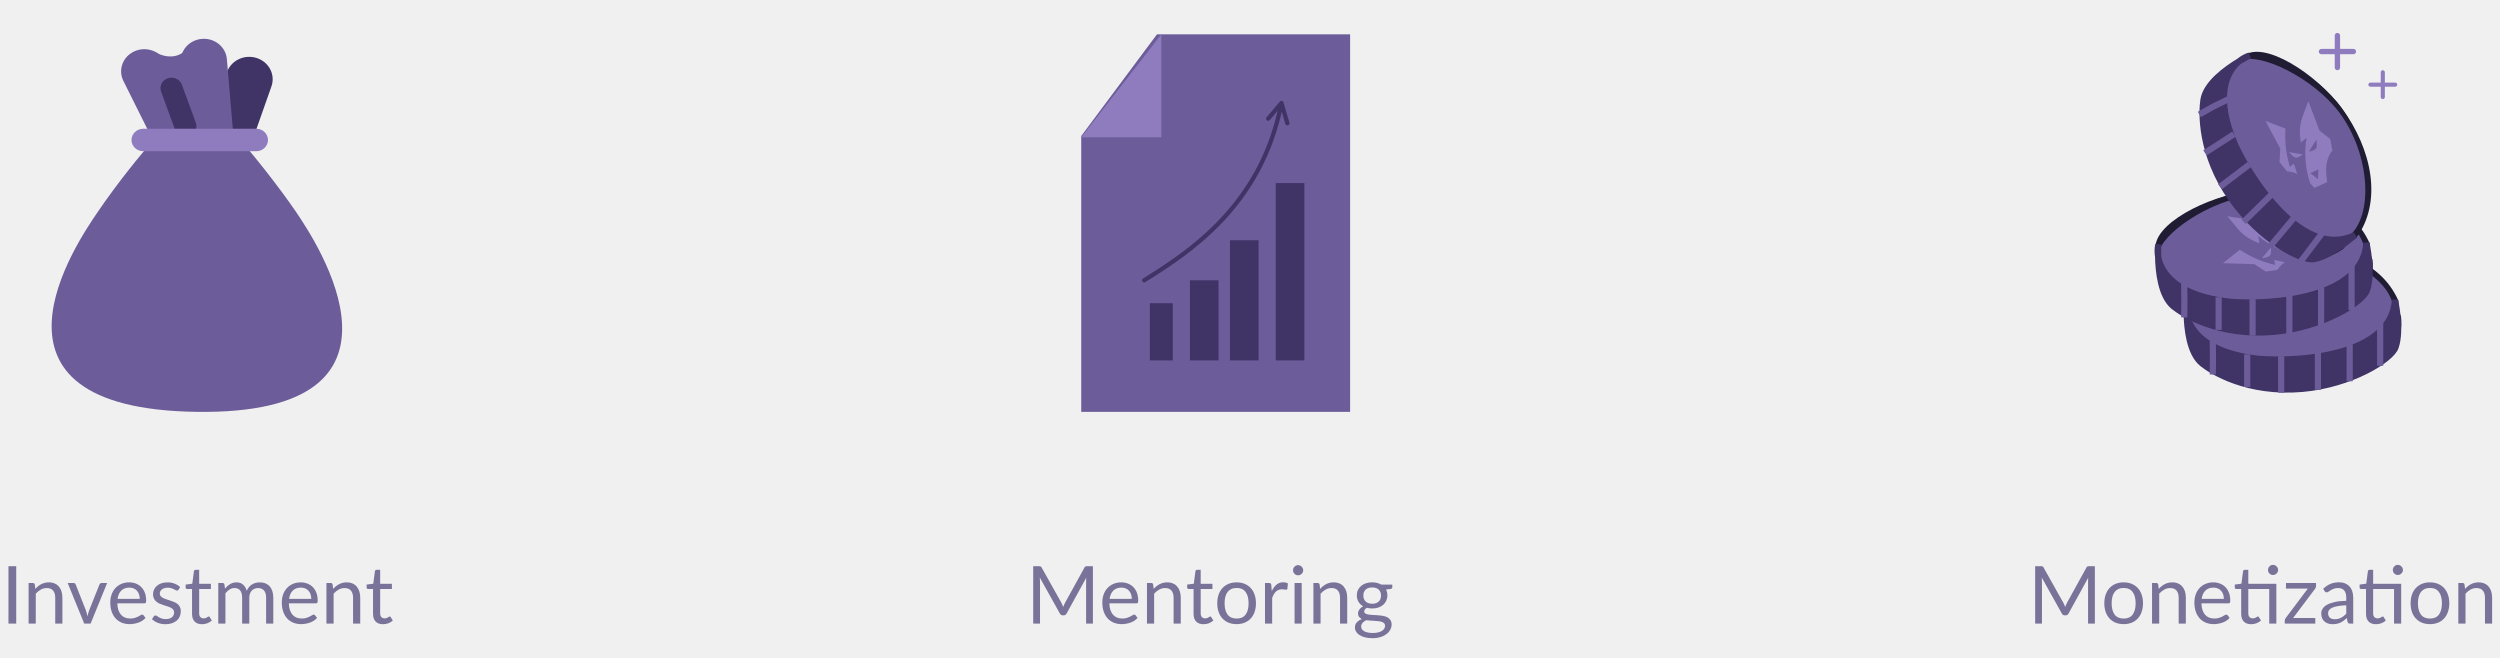
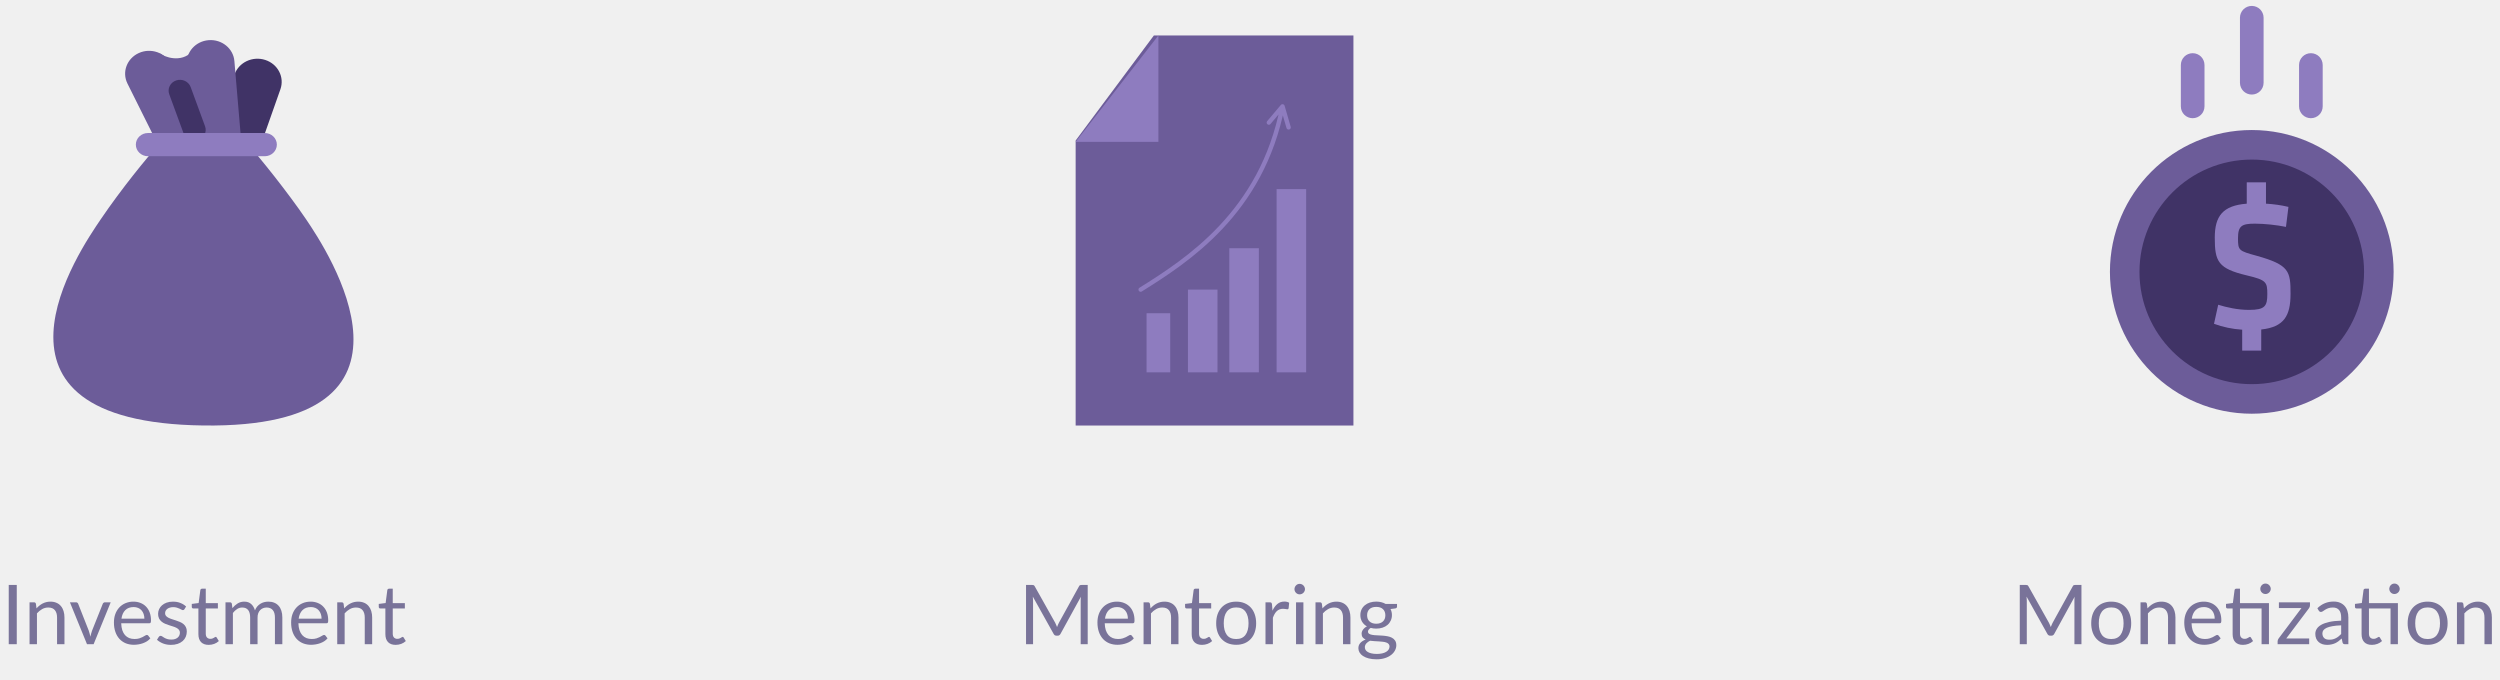
- <svg xmlns="http://www.w3.org/2000/svg" width="437" height="115" fill="none">
-   <path d="M191.041 98.969V109h-1.19v-7.371c0-.098.003-.203.007-.315l.028-.343-3.444 6.272c-.107.21-.27.315-.49.315h-.196c-.219 0-.382-.105-.49-.315l-3.514-6.3c.028.247.042.476.042.686V109h-1.19V98.969h1.001c.122 0 .215.012.28.035.066.023.129.089.189.196l3.465 6.174c.056.112.11.229.161.35.056.121.108.245.154.371.047-.126.096-.25.147-.371.052-.126.108-.245.168-.357l3.402-6.167c.056-.107.117-.173.182-.196a.942.942 0 0 1 .287-.035h1.001zm6.798 5.712c0-.289-.042-.553-.126-.791a1.668 1.668 0 0 0-.357-.623 1.507 1.507 0 0 0-.567-.406 1.885 1.885 0 0 0-.763-.147c-.597 0-1.071.175-1.421.525-.345.345-.56.826-.644 1.442h3.878zm1.008 3.325a2.42 2.42 0 0 1-.553.49 3.527 3.527 0 0 1-.693.336 4.034 4.034 0 0 1-.756.196c-.261.047-.52.07-.777.07-.49 0-.942-.082-1.358-.245a3.092 3.092 0 0 1-1.071-.728 3.418 3.418 0 0 1-.7-1.19c-.168-.471-.252-1.013-.252-1.624 0-.495.075-.957.224-1.386.154-.429.374-.8.658-1.113a2.962 2.962 0 0 1 1.043-.742 3.388 3.388 0 0 1 1.386-.273c.425 0 .817.072 1.176.217.364.14.677.345.938.616.266.266.474.597.623.994.15.392.224.84.224 1.344 0 .196-.021.327-.063.392-.042.065-.121.098-.238.098h-4.739c.014.448.075.838.182 1.169.112.331.266.609.462.833.196.219.43.385.7.497.271.107.574.161.91.161.313 0 .581-.035.805-.105a4.039 4.039 0 0 0 .994-.469.547.547 0 0 1 .287-.112c.103 0 .182.04.238.119l.35.455zm2.819-5.068c.154-.173.317-.329.49-.469a3.16 3.16 0 0 1 .546-.357 2.849 2.849 0 0 1 1.323-.315c.387 0 .728.065 1.022.196.299.126.546.308.742.546.201.233.352.516.455.847.103.331.154.698.154 1.099V109h-1.253v-4.515c0-.537-.124-.952-.371-1.246-.243-.299-.614-.448-1.113-.448-.369 0-.714.089-1.036.266a3.436 3.436 0 0 0-.882.721V109h-1.253v-7.091h.749c.177 0 .287.086.329.259l.098.77zm8.712 6.174c-.56 0-.992-.156-1.295-.469-.299-.313-.448-.763-.448-1.351v-4.34h-.854a.287.287 0 0 1-.189-.063c-.051-.047-.077-.117-.077-.21v-.497l1.162-.147.287-2.191a.295.295 0 0 1 .091-.168.28.28 0 0 1 .196-.07h.63v2.443h2.051v.903h-2.051v4.256c0 .299.072.52.217.665a.757.757 0 0 0 .56.217c.131 0 .243-.016.336-.049.098-.037.182-.077.252-.119.07-.042.128-.079.175-.112.051-.037.096-.056.133-.056.065 0 .124.04.175.119l.364.595a2.374 2.374 0 0 1-.777.476 2.686 2.686 0 0 1-.938.168zm5.788-7.315c.518 0 .985.086 1.4.259.416.173.77.418 1.064.735.294.317.518.702.672 1.155.159.448.238.95.238 1.505a4.5 4.5 0 0 1-.238 1.512 3.187 3.187 0 0 1-.672 1.148 3.003 3.003 0 0 1-1.064.735 3.703 3.703 0 0 1-1.4.252 3.78 3.78 0 0 1-1.414-.252 3.012 3.012 0 0 1-1.064-.735c-.294-.317-.52-.7-.679-1.148a4.634 4.634 0 0 1-.231-1.512c0-.555.077-1.057.231-1.505.159-.453.385-.838.679-1.155a3.012 3.012 0 0 1 1.064-.735c.42-.173.892-.259 1.414-.259zm0 6.328c.7 0 1.223-.233 1.568-.7.346-.471.518-1.127.518-1.967 0-.845-.172-1.503-.518-1.974-.345-.471-.868-.707-1.568-.707-.354 0-.665.061-.931.182a1.76 1.76 0 0 0-.658.525 2.43 2.43 0 0 0-.392.847 4.596 4.596 0 0 0-.126 1.127c0 .84.173 1.496.518 1.967.35.467.88.7 1.589.7zm6.138-4.795c.224-.485.499-.863.826-1.134.326-.275.725-.413 1.197-.413.149 0 .291.016.427.049.14.033.263.084.371.154l-.091.931c-.028.117-.098.175-.21.175-.066 0-.161-.014-.287-.042a1.98 1.98 0 0 0-.427-.042 1.74 1.74 0 0 0-.602.098 1.404 1.404 0 0 0-.469.294 2.068 2.068 0 0 0-.371.476 4.03 4.03 0 0 0-.294.644V109h-1.253v-7.091h.714c.135 0 .228.026.28.077.051.051.086.14.105.266l.084 1.078zm5.232-1.421V109h-1.246v-7.091h1.246zm.266-2.226a.776.776 0 0 1-.077.343.934.934 0 0 1-.196.28.885.885 0 0 1-.287.189.842.842 0 0 1-.343.07.849.849 0 0 1-.616-.259 1.03 1.03 0 0 1-.189-.28.862.862 0 0 1 0-.686.888.888 0 0 1 .189-.287.88.88 0 0 1 .273-.196.854.854 0 0 1 .343-.07c.122 0 .236.023.343.07a.824.824 0 0 1 .287.196c.084.08.15.175.196.287a.776.776 0 0 1 .077.343zm2.958 3.255c.154-.173.317-.329.49-.469.172-.14.354-.259.546-.357a2.849 2.849 0 0 1 1.323-.315c.387 0 .728.065 1.022.196.298.126.546.308.742.546.2.233.352.516.455.847.102.331.154.698.154 1.099V109h-1.253v-4.515c0-.537-.124-.952-.371-1.246-.243-.299-.614-.448-1.113-.448-.369 0-.714.089-1.036.266a3.403 3.403 0 0 0-.882.721V109h-1.253v-7.091h.749c.177 0 .287.086.329.259l.098.77zm9.101 2.597c.252 0 .474-.035.665-.105.192-.07.353-.168.483-.294.131-.126.229-.275.294-.448.066-.177.098-.371.098-.581 0-.434-.133-.779-.399-1.036-.261-.257-.641-.385-1.141-.385-.504 0-.889.128-1.155.385-.261.257-.392.602-.392 1.036 0 .21.033.404.098.581.07.173.171.322.301.448.131.126.292.224.483.294.192.07.413.105.665.105zm2.247 3.85a.598.598 0 0 0-.147-.42.985.985 0 0 0-.399-.252 2.334 2.334 0 0 0-.574-.126 9.948 9.948 0 0 0-.7-.063l-.742-.042a8.642 8.642 0 0 1-.728-.07 1.96 1.96 0 0 0-.644.462.935.935 0 0 0-.126 1.085c.084.14.21.259.378.357.168.103.378.182.63.238.257.061.558.091.903.091.336 0 .637-.03.903-.091s.49-.147.672-.259a1.26 1.26 0 0 0 .427-.399.932.932 0 0 0 .147-.511zm1.267-7.196v.462c0 .154-.098.252-.294.294l-.805.105c.159.308.238.649.238 1.022a2.165 2.165 0 0 1-.749 1.666 2.422 2.422 0 0 1-.84.462 3.395 3.395 0 0 1-1.064.161c-.331 0-.644-.04-.938-.119a1.243 1.243 0 0 0-.343.301.515.515 0 0 0-.119.315c0 .168.068.296.203.385.14.084.322.145.546.182.224.037.479.061.763.07.29.009.584.026.882.049.304.019.598.054.882.105.29.051.546.135.77.252.224.117.404.278.539.483.14.205.21.471.21.798 0 .303-.077.597-.231.882a2.296 2.296 0 0 1-.651.756 3.258 3.258 0 0 1-1.05.532c-.41.135-.875.203-1.393.203s-.97-.051-1.358-.154a3.194 3.194 0 0 1-.966-.413 1.832 1.832 0 0 1-.581-.602 1.422 1.422 0 0 1-.189-.707c0-.35.11-.646.329-.889.22-.243.521-.436.903-.581a1.336 1.336 0 0 1-.504-.371c-.121-.159-.182-.371-.182-.637 0-.103.019-.208.056-.315a1.33 1.33 0 0 1 .168-.329 1.835 1.835 0 0 1 .679-.574 2.189 2.189 0 0 1-.819-.777 2.163 2.163 0 0 1-.294-1.134c0-.345.066-.658.196-.938a2.08 2.08 0 0 1 .56-.721 2.51 2.51 0 0 1 .847-.462 3.517 3.517 0 0 1 1.085-.161c.308 0 .595.035.861.105.266.065.509.163.728.294h1.925z" fill="#797399" />
+ <svg xmlns="http://www.w3.org/2000/svg" width="423" height="115" fill="none">
+   <path d="M184.041 98.969V109h-1.19v-7.371c0-.098.003-.203.007-.315l.028-.343-3.444 6.272c-.107.21-.27.315-.49.315h-.196c-.219 0-.382-.105-.49-.315l-3.514-6.3c.028.247.042.476.042.686V109h-1.19V98.969h1.001c.122 0 .215.012.28.035.066.023.129.089.189.196l3.465 6.174c.056.112.11.229.161.35.056.121.108.245.154.371.047-.126.096-.25.147-.371.052-.126.108-.245.168-.357l3.402-6.167c.056-.107.117-.173.182-.196a.942.942 0 0 1 .287-.035h1.001zm6.798 5.712c0-.289-.042-.553-.126-.791a1.668 1.668 0 0 0-.357-.623 1.507 1.507 0 0 0-.567-.406 1.885 1.885 0 0 0-.763-.147c-.597 0-1.071.175-1.421.525-.345.345-.56.826-.644 1.442h3.878zm1.008 3.325a2.42 2.42 0 0 1-.553.49 3.527 3.527 0 0 1-.693.336 4.034 4.034 0 0 1-.756.196c-.261.047-.52.07-.777.07-.49 0-.942-.082-1.358-.245a3.092 3.092 0 0 1-1.071-.728 3.418 3.418 0 0 1-.7-1.19c-.168-.471-.252-1.013-.252-1.624 0-.495.075-.957.224-1.386.154-.429.374-.8.658-1.113a2.962 2.962 0 0 1 1.043-.742 3.388 3.388 0 0 1 1.386-.273c.425 0 .817.072 1.176.217.364.14.677.345.938.616.266.266.474.597.623.994.15.392.224.84.224 1.344 0 .196-.021.327-.063.392-.042.065-.121.098-.238.098h-4.739c.014.448.075.838.182 1.169.112.331.266.609.462.833.196.219.43.385.7.497.271.107.574.161.91.161.313 0 .581-.035.805-.105a4.039 4.039 0 0 0 .994-.469.547.547 0 0 1 .287-.112c.103 0 .182.04.238.119l.35.455zm2.819-5.068c.154-.173.317-.329.49-.469a3.16 3.16 0 0 1 .546-.357 2.849 2.849 0 0 1 1.323-.315c.387 0 .728.065 1.022.196.299.126.546.308.742.546.201.233.352.516.455.847.103.331.154.698.154 1.099V109h-1.253v-4.515c0-.537-.124-.952-.371-1.246-.243-.299-.614-.448-1.113-.448-.369 0-.714.089-1.036.266a3.436 3.436 0 0 0-.882.721V109h-1.253v-7.091h.749c.177 0 .287.086.329.259l.098.77zm8.712 6.174c-.56 0-.992-.156-1.295-.469-.299-.313-.448-.763-.448-1.351v-4.34h-.854a.287.287 0 0 1-.189-.063c-.051-.047-.077-.117-.077-.21v-.497l1.162-.147.287-2.191a.295.295 0 0 1 .091-.168.28.28 0 0 1 .196-.07h.63v2.443h2.051v.903h-2.051v4.256c0 .299.072.52.217.665a.757.757 0 0 0 .56.217c.131 0 .243-.016.336-.049.098-.037.182-.077.252-.119.07-.042.128-.079.175-.112.051-.037.096-.056.133-.056.065 0 .124.04.175.119l.364.595a2.374 2.374 0 0 1-.777.476 2.686 2.686 0 0 1-.938.168zm5.788-7.315c.518 0 .985.086 1.4.259.416.173.77.418 1.064.735.294.317.518.702.672 1.155.159.448.238.95.238 1.505a4.5 4.5 0 0 1-.238 1.512 3.187 3.187 0 0 1-.672 1.148 3.003 3.003 0 0 1-1.064.735 3.703 3.703 0 0 1-1.4.252 3.78 3.78 0 0 1-1.414-.252 3.012 3.012 0 0 1-1.064-.735c-.294-.317-.52-.7-.679-1.148a4.634 4.634 0 0 1-.231-1.512c0-.555.077-1.057.231-1.505.159-.453.385-.838.679-1.155a3.012 3.012 0 0 1 1.064-.735c.42-.173.892-.259 1.414-.259zm0 6.328c.7 0 1.223-.233 1.568-.7.346-.471.518-1.127.518-1.967 0-.845-.172-1.503-.518-1.974-.345-.471-.868-.707-1.568-.707-.354 0-.665.061-.931.182a1.76 1.76 0 0 0-.658.525 2.43 2.43 0 0 0-.392.847 4.596 4.596 0 0 0-.126 1.127c0 .84.173 1.496.518 1.967.35.467.88.7 1.589.7zm6.138-4.795c.224-.485.499-.863.826-1.134.326-.275.725-.413 1.197-.413.149 0 .291.016.427.049.14.033.263.084.371.154l-.091.931c-.028.117-.098.175-.21.175-.066 0-.161-.014-.287-.042a1.98 1.98 0 0 0-.427-.042 1.74 1.74 0 0 0-.602.098 1.404 1.404 0 0 0-.469.294 2.068 2.068 0 0 0-.371.476 4.03 4.03 0 0 0-.294.644V109h-1.253v-7.091h.714c.135 0 .228.026.28.077.051.051.086.14.105.266l.084 1.078zm5.232-1.421V109h-1.246v-7.091h1.246zm.266-2.226a.776.776 0 0 1-.077.343.934.934 0 0 1-.196.28.885.885 0 0 1-.287.189.842.842 0 0 1-.343.07.849.849 0 0 1-.616-.259 1.03 1.03 0 0 1-.189-.28.862.862 0 0 1 0-.686.888.888 0 0 1 .189-.287.88.88 0 0 1 .273-.196.854.854 0 0 1 .343-.07c.122 0 .236.023.343.07a.824.824 0 0 1 .287.196c.084.08.15.175.196.287a.776.776 0 0 1 .077.343zm2.958 3.255c.154-.173.317-.329.49-.469.172-.14.354-.259.546-.357a2.849 2.849 0 0 1 1.323-.315c.387 0 .728.065 1.022.196.298.126.546.308.742.546.2.233.352.516.455.847.102.331.154.698.154 1.099V109h-1.253v-4.515c0-.537-.124-.952-.371-1.246-.243-.299-.614-.448-1.113-.448-.369 0-.714.089-1.036.266a3.403 3.403 0 0 0-.882.721V109h-1.253v-7.091h.749c.177 0 .287.086.329.259l.098.77zm9.101 2.597c.252 0 .474-.035.665-.105.192-.07.353-.168.483-.294.131-.126.229-.275.294-.448.066-.177.098-.371.098-.581 0-.434-.133-.779-.399-1.036-.261-.257-.641-.385-1.141-.385-.504 0-.889.128-1.155.385-.261.257-.392.602-.392 1.036 0 .21.033.404.098.581.07.173.171.322.301.448.131.126.292.224.483.294.192.07.413.105.665.105zm2.247 3.85a.598.598 0 0 0-.147-.42.985.985 0 0 0-.399-.252 2.334 2.334 0 0 0-.574-.126 9.948 9.948 0 0 0-.7-.063l-.742-.042a8.642 8.642 0 0 1-.728-.07 1.96 1.96 0 0 0-.644.462.935.935 0 0 0-.126 1.085c.084.14.21.259.378.357.168.103.378.182.63.238.257.061.558.091.903.091.336 0 .637-.03.903-.091s.49-.147.672-.259a1.26 1.26 0 0 0 .427-.399.932.932 0 0 0 .147-.511zm1.267-7.196v.462c0 .154-.098.252-.294.294l-.805.105c.159.308.238.649.238 1.022a2.165 2.165 0 0 1-.749 1.666 2.422 2.422 0 0 1-.84.462 3.395 3.395 0 0 1-1.064.161c-.331 0-.644-.04-.938-.119a1.243 1.243 0 0 0-.343.301.515.515 0 0 0-.119.315c0 .168.068.296.203.385.14.084.322.145.546.182.224.037.479.061.763.07.29.009.584.026.882.049.304.019.598.054.882.105.29.051.546.135.77.252.224.117.404.278.539.483.14.205.21.471.21.798 0 .303-.077.597-.231.882a2.296 2.296 0 0 1-.651.756 3.258 3.258 0 0 1-1.05.532c-.41.135-.875.203-1.393.203s-.97-.051-1.358-.154a3.194 3.194 0 0 1-.966-.413 1.832 1.832 0 0 1-.581-.602 1.422 1.422 0 0 1-.189-.707c0-.35.11-.646.329-.889.22-.243.521-.436.903-.581a1.336 1.336 0 0 1-.504-.371c-.121-.159-.182-.371-.182-.637 0-.103.019-.208.056-.315a1.33 1.33 0 0 1 .168-.329 1.835 1.835 0 0 1 .679-.574 2.189 2.189 0 0 1-.819-.777 2.163 2.163 0 0 1-.294-1.134c0-.345.066-.658.196-.938a2.08 2.08 0 0 1 .56-.721 2.51 2.51 0 0 1 .847-.462 3.517 3.517 0 0 1 1.085-.161c.308 0 .595.035.861.105.266.065.509.163.728.294h1.925z" fill="#797399" />
  <g clip-path="url(#clip0)">
-     <path d="M189 23.776L202.236 6H236v67h-47V23.776z" fill="#6C5C99" />
-     <path d="M201.412 62.588v-9.176h3.176v9.176h-3.176z" fill="#403366" stroke="#403366" stroke-width=".824" />
-     <path d="M224 18l-2.311 2.739L224 18z" fill="#403366" />
-     <path d="M200 49c7.796-4.882 20.5-13 24-31m0 0l1.03 3.552M224 18l-2.311 2.739" stroke="#403366" stroke-width=".742" stroke-linecap="round" />
-     <path d="M208.412 62.588V49.412h4.176v13.176h-4.176zm7 0V42.412h4.176v20.176h-4.176zm8 0V32.412h4.176v30.176h-4.176z" fill="#403366" stroke="#403366" stroke-width=".824" />
-     <path d="M203 24h-14l14-18v18z" fill="#8E7CBF" />
+     <path d="M182 23.776L195.236 6H229v67h-47V23.776z" fill="#6C5C99" />
+     <path d="M194.412 62.588v-9.176h3.176v9.176h-3.176z" fill="#8E7CBF" stroke="#8E7CBF" stroke-width=".824" />
+     <path d="M217 18l-2.311 2.739L217 18z" fill="#8E7CBF" />
+     <path d="M193 49c7.796-4.882 20.5-13 24-31m0 0l1.03 3.552M217 18l-2.311 2.739" stroke="#8E7CBF" stroke-width=".742" stroke-linecap="round" />
+     <path d="M201.412 62.588V49.412h4.176v13.176h-4.176zm7 0V42.412h4.176v20.176h-4.176zm8 0V32.412h4.176v30.176h-4.176z" fill="#8E7CBF" stroke="#8E7CBF" stroke-width=".824" />
+     <path d="M196 24h-14l14-18v18z" fill="#8E7CBF" />
  </g>
-   <path d="M366.182 98.969V109h-1.19v-7.371c0-.098.002-.203.007-.315l.028-.343-3.444 6.272c-.107.21-.271.315-.49.315h-.196c-.219 0-.383-.105-.49-.315l-3.514-6.3c.028.247.042.476.042.686V109h-1.19V98.969h1.001a.88.88 0 0 1 .28.035c.065.023.128.089.189.196l3.465 6.174c.056.112.11.229.161.35.056.121.107.245.154.371.047-.126.096-.25.147-.371a3.46 3.46 0 0 1 .168-.357l3.402-6.167c.056-.107.117-.173.182-.196a.942.942 0 0 1 .287-.035h1.001zm5.041 2.828c.518 0 .985.086 1.4.259.415.173.77.418 1.064.735.294.317.518.702.672 1.155.159.448.238.95.238 1.505a4.5 4.5 0 0 1-.238 1.512 3.187 3.187 0 0 1-.672 1.148 3.012 3.012 0 0 1-1.064.735 3.703 3.703 0 0 1-1.4.252c-.523 0-.994-.084-1.414-.252a3.012 3.012 0 0 1-1.064-.735c-.294-.317-.52-.7-.679-1.148a4.634 4.634 0 0 1-.231-1.512c0-.555.077-1.057.231-1.505.159-.453.385-.838.679-1.155a3.012 3.012 0 0 1 1.064-.735 3.68 3.68 0 0 1 1.414-.259zm0 6.328c.7 0 1.223-.233 1.568-.7.345-.471.518-1.127.518-1.967 0-.845-.173-1.503-.518-1.974-.345-.471-.868-.707-1.568-.707-.355 0-.665.061-.931.182a1.752 1.752 0 0 0-.658.525 2.413 2.413 0 0 0-.392.847 4.596 4.596 0 0 0-.126 1.127c0 .84.173 1.496.518 1.967.35.467.88.7 1.589.7zm6.13-5.187c.154-.173.318-.329.49-.469a3.16 3.16 0 0 1 .546-.357 2.854 2.854 0 0 1 1.323-.315c.388 0 .728.065 1.022.196.299.126.546.308.742.546.201.233.353.516.455.847.103.331.154.698.154 1.099V109h-1.253v-4.515c0-.537-.123-.952-.371-1.246-.242-.299-.613-.448-1.113-.448a2.12 2.12 0 0 0-1.036.266 3.436 3.436 0 0 0-.882.721V109h-1.253v-7.091h.749c.178 0 .287.086.329.259l.098.77zm11.377 1.743c0-.289-.042-.553-.126-.791a1.668 1.668 0 0 0-.357-.623 1.507 1.507 0 0 0-.567-.406 1.885 1.885 0 0 0-.763-.147c-.597 0-1.071.175-1.421.525-.345.345-.56.826-.644 1.442h3.878zm1.008 3.325a2.42 2.42 0 0 1-.553.49 3.582 3.582 0 0 1-.693.336 4.075 4.075 0 0 1-.756.196c-.261.047-.52.07-.777.07-.49 0-.943-.082-1.358-.245a3.074 3.074 0 0 1-1.071-.728 3.403 3.403 0 0 1-.7-1.19c-.168-.471-.252-1.013-.252-1.624 0-.495.075-.957.224-1.386.154-.429.373-.8.658-1.113a2.953 2.953 0 0 1 1.043-.742 3.388 3.388 0 0 1 1.386-.273c.425 0 .817.072 1.176.217.364.14.677.345.938.616.266.266.474.597.623.994.149.392.224.84.224 1.344 0 .196-.021.327-.063.392-.042.065-.121.098-.238.098h-4.739c.014.448.075.838.182 1.169.112.331.266.609.462.833.196.219.429.385.7.497.271.107.574.161.91.161.313 0 .581-.035.805-.105a4.039 4.039 0 0 0 .994-.469.547.547 0 0 1 .287-.112c.103 0 .182.04.238.119l.35.455zm8.168.994h-1.246v-6.048h-3.654v4.256c0 .299.072.52.217.665a.757.757 0 0 0 .56.217c.131 0 .243-.016.336-.049.098-.037.182-.077.252-.119.07-.042.128-.079.175-.112.051-.037.096-.056.133-.056.065 0 .124.04.175.119l.364.595a2.374 2.374 0 0 1-.777.476 2.686 2.686 0 0 1-.938.168c-.56 0-.992-.156-1.295-.469-.299-.313-.448-.763-.448-1.351v-4.34h-.854a.287.287 0 0 1-.189-.063c-.051-.047-.077-.117-.077-.21v-.497l1.162-.154.287-2.184a.295.295 0 0 1 .091-.168.28.28 0 0 1 .196-.07h.63v2.443h4.9V109zm.308-9.366a.863.863 0 0 1-.273.616.91.91 0 0 1-.28.189.845.845 0 0 1-.343.07.845.845 0 0 1-.616-.259.845.845 0 0 1-.259-.616c0-.121.023-.236.07-.343a.888.888 0 0 1 .189-.287.858.858 0 0 1 .273-.196.85.85 0 0 1 .343-.07.85.85 0 0 1 .623.266.83.83 0 0 1 .196.287.79.79 0 0 1 .077.343zm6.632 2.807a.722.722 0 0 1-.049.259.66.66 0 0 1-.119.217l-3.843 5.11h3.878V109h-5.341v-.518a.84.84 0 0 1 .168-.448l3.864-5.145h-3.815v-.98h5.257v.532zm5.28 3.367c-.574.019-1.064.065-1.47.14-.401.07-.73.163-.987.28-.252.117-.436.254-.553.413a.902.902 0 0 0-.168.532c0 .187.03.348.091.483a.955.955 0 0 0 .245.336c.107.084.231.147.371.189.145.037.299.056.462.056.219 0 .42-.021.602-.063.182-.047.352-.112.511-.196.163-.084.317-.184.462-.301.149-.117.294-.25.434-.399v-1.47zm-4.025-2.898c.392-.378.814-.66 1.267-.847.453-.187.954-.28 1.505-.28.397 0 .749.065 1.057.196.308.131.567.313.777.546.21.233.369.516.476.847.107.331.161.695.161 1.092V109h-.553a.575.575 0 0 1-.28-.056c-.065-.042-.117-.121-.154-.238l-.14-.672a7.558 7.558 0 0 1-.546.462 3.364 3.364 0 0 1-.56.336 3.016 3.016 0 0 1-.63.203 3.246 3.246 0 0 1-.735.077 2.62 2.62 0 0 1-.777-.112 1.869 1.869 0 0 1-.637-.35 1.698 1.698 0 0 1-.427-.581 2.103 2.103 0 0 1-.154-.84c0-.28.077-.548.231-.805.154-.261.404-.492.749-.693.345-.201.796-.364 1.351-.49.555-.131 1.237-.205 2.044-.224v-.553c0-.551-.119-.966-.357-1.246-.238-.285-.586-.427-1.043-.427-.308 0-.567.04-.777.119a2.786 2.786 0 0 0-.539.259c-.149.093-.28.18-.392.259a.559.559 0 0 1-.322.112.372.372 0 0 1-.217-.063.667.667 0 0 1-.154-.168l-.224-.399zm13.625 6.09h-1.246v-6.048h-3.654v4.256c0 .299.073.52.217.665a.758.758 0 0 0 .56.217c.131 0 .243-.016.336-.049.098-.037.182-.077.252-.119.07-.042.129-.079.175-.112.052-.037.096-.056.133-.056.066 0 .124.04.175.119l.364.595a2.353 2.353 0 0 1-.777.476 2.686 2.686 0 0 1-.938.168c-.56 0-.991-.156-1.295-.469-.298-.313-.448-.763-.448-1.351v-4.34h-.854a.291.291 0 0 1-.189-.063c-.051-.047-.077-.117-.077-.21v-.497l1.162-.154.287-2.184a.3.3 0 0 1 .091-.168.282.282 0 0 1 .196-.07h.63v2.443h4.9V109zm.308-9.366a.776.776 0 0 1-.077.343.848.848 0 0 1-.196.273.898.898 0 0 1-.623.259.849.849 0 0 1-.616-.259.862.862 0 0 1-.189-.959.888.888 0 0 1 .189-.287.88.88 0 0 1 .273-.196.854.854 0 0 1 .343-.07.847.847 0 0 1 .623.266c.084.08.15.175.196.287a.776.776 0 0 1 .077.343zm4.728 2.163c.518 0 .985.086 1.4.259.415.173.77.418 1.064.735.294.317.518.702.672 1.155.159.448.238.95.238 1.505a4.5 4.5 0 0 1-.238 1.512 3.187 3.187 0 0 1-.672 1.148 3.012 3.012 0 0 1-1.064.735 3.703 3.703 0 0 1-1.4.252c-.523 0-.994-.084-1.414-.252a3.012 3.012 0 0 1-1.064-.735c-.294-.317-.52-.7-.679-1.148a4.634 4.634 0 0 1-.231-1.512c0-.555.077-1.057.231-1.505.159-.453.385-.838.679-1.155a3.012 3.012 0 0 1 1.064-.735 3.68 3.68 0 0 1 1.414-.259zm0 6.328c.7 0 1.223-.233 1.568-.7.345-.471.518-1.127.518-1.967 0-.845-.173-1.503-.518-1.974-.345-.471-.868-.707-1.568-.707-.355 0-.665.061-.931.182a1.752 1.752 0 0 0-.658.525 2.413 2.413 0 0 0-.392.847 4.596 4.596 0 0 0-.126 1.127c0 .84.173 1.496.518 1.967.35.467.88.7 1.589.7zm6.13-5.187c.154-.173.318-.329.49-.469a3.16 3.16 0 0 1 .546-.357 2.854 2.854 0 0 1 1.323-.315c.388 0 .728.065 1.022.196.299.126.546.308.742.546.201.233.353.516.455.847.103.331.154.698.154 1.099V109h-1.253v-4.515c0-.537-.123-.952-.371-1.246-.242-.299-.613-.448-1.113-.448a2.12 2.12 0 0 0-1.036.266 3.436 3.436 0 0 0-.882.721V109h-1.253v-7.091h.749c.178 0 .287.086.329.259l.098.77z" fill="#797399" />
+   <path d="M352.182 98.969V109h-1.19v-7.371c0-.098.002-.203.007-.315l.028-.343-3.444 6.272c-.107.21-.271.315-.49.315h-.196c-.219 0-.383-.105-.49-.315l-3.514-6.3c.028.247.042.476.042.686V109h-1.19V98.969h1.001a.88.88 0 0 1 .28.035c.065.023.128.089.189.196l3.465 6.174c.056.112.11.229.161.35.056.121.107.245.154.371.047-.126.096-.25.147-.371a3.46 3.46 0 0 1 .168-.357l3.402-6.167c.056-.107.117-.173.182-.196a.942.942 0 0 1 .287-.035h1.001zm5.041 2.828c.518 0 .985.086 1.4.259.415.173.77.418 1.064.735.294.317.518.702.672 1.155.159.448.238.95.238 1.505a4.5 4.5 0 0 1-.238 1.512 3.187 3.187 0 0 1-.672 1.148 3.012 3.012 0 0 1-1.064.735 3.703 3.703 0 0 1-1.4.252c-.523 0-.994-.084-1.414-.252a3.012 3.012 0 0 1-1.064-.735c-.294-.317-.52-.7-.679-1.148a4.634 4.634 0 0 1-.231-1.512c0-.555.077-1.057.231-1.505.159-.453.385-.838.679-1.155a3.012 3.012 0 0 1 1.064-.735 3.68 3.68 0 0 1 1.414-.259zm0 6.328c.7 0 1.223-.233 1.568-.7.345-.471.518-1.127.518-1.967 0-.845-.173-1.503-.518-1.974-.345-.471-.868-.707-1.568-.707-.355 0-.665.061-.931.182a1.752 1.752 0 0 0-.658.525 2.413 2.413 0 0 0-.392.847 4.596 4.596 0 0 0-.126 1.127c0 .84.173 1.496.518 1.967.35.467.88.7 1.589.7zm6.13-5.187c.154-.173.318-.329.49-.469a3.16 3.16 0 0 1 .546-.357 2.854 2.854 0 0 1 1.323-.315c.388 0 .728.065 1.022.196.299.126.546.308.742.546.201.233.353.516.455.847.103.331.154.698.154 1.099V109h-1.253v-4.515c0-.537-.123-.952-.371-1.246-.242-.299-.613-.448-1.113-.448a2.12 2.12 0 0 0-1.036.266 3.436 3.436 0 0 0-.882.721V109h-1.253v-7.091h.749c.178 0 .287.086.329.259l.098.77zm11.377 1.743c0-.289-.042-.553-.126-.791a1.668 1.668 0 0 0-.357-.623 1.507 1.507 0 0 0-.567-.406 1.885 1.885 0 0 0-.763-.147c-.597 0-1.071.175-1.421.525-.345.345-.56.826-.644 1.442h3.878zm1.008 3.325a2.42 2.42 0 0 1-.553.49 3.582 3.582 0 0 1-.693.336 4.075 4.075 0 0 1-.756.196c-.261.047-.52.07-.777.07-.49 0-.943-.082-1.358-.245a3.074 3.074 0 0 1-1.071-.728 3.403 3.403 0 0 1-.7-1.19c-.168-.471-.252-1.013-.252-1.624 0-.495.075-.957.224-1.386.154-.429.373-.8.658-1.113a2.953 2.953 0 0 1 1.043-.742 3.388 3.388 0 0 1 1.386-.273c.425 0 .817.072 1.176.217.364.14.677.345.938.616.266.266.474.597.623.994.149.392.224.84.224 1.344 0 .196-.021.327-.063.392-.042.065-.121.098-.238.098h-4.739c.014.448.075.838.182 1.169.112.331.266.609.462.833.196.219.429.385.7.497.271.107.574.161.91.161.313 0 .581-.035.805-.105a4.039 4.039 0 0 0 .994-.469.547.547 0 0 1 .287-.112c.103 0 .182.04.238.119l.35.455zm8.168.994h-1.246v-6.048h-3.654v4.256c0 .299.072.52.217.665a.757.757 0 0 0 .56.217c.131 0 .243-.016.336-.049.098-.037.182-.077.252-.119.07-.042.128-.079.175-.112.051-.037.096-.056.133-.056.065 0 .124.04.175.119l.364.595a2.374 2.374 0 0 1-.777.476 2.686 2.686 0 0 1-.938.168c-.56 0-.992-.156-1.295-.469-.299-.313-.448-.763-.448-1.351v-4.34h-.854a.287.287 0 0 1-.189-.063c-.051-.047-.077-.117-.077-.21v-.497l1.162-.154.287-2.184a.295.295 0 0 1 .091-.168.28.28 0 0 1 .196-.07h.63v2.443h4.9V109zm.308-9.366a.863.863 0 0 1-.273.616.91.91 0 0 1-.28.189.845.845 0 0 1-.343.07.845.845 0 0 1-.616-.259.845.845 0 0 1-.259-.616c0-.121.023-.236.07-.343a.888.888 0 0 1 .189-.287.858.858 0 0 1 .273-.196.85.85 0 0 1 .343-.07.85.85 0 0 1 .623.266.83.83 0 0 1 .196.287.79.79 0 0 1 .077.343zm6.632 2.807a.722.722 0 0 1-.049.259.66.66 0 0 1-.119.217l-3.843 5.11h3.878V109h-5.341v-.518a.84.84 0 0 1 .168-.448l3.864-5.145h-3.815v-.98h5.257v.532zm5.28 3.367c-.574.019-1.064.065-1.47.14-.401.07-.73.163-.987.28-.252.117-.436.254-.553.413a.902.902 0 0 0-.168.532c0 .187.03.348.091.483a.955.955 0 0 0 .245.336c.107.084.231.147.371.189.145.037.299.056.462.056.219 0 .42-.021.602-.063.182-.047.352-.112.511-.196.163-.084.317-.184.462-.301.149-.117.294-.25.434-.399v-1.47zm-4.025-2.898c.392-.378.814-.66 1.267-.847.453-.187.954-.28 1.505-.28.397 0 .749.065 1.057.196.308.131.567.313.777.546.21.233.369.516.476.847.107.331.161.695.161 1.092V109h-.553a.575.575 0 0 1-.28-.056c-.065-.042-.117-.121-.154-.238l-.14-.672a7.558 7.558 0 0 1-.546.462 3.364 3.364 0 0 1-.56.336 3.016 3.016 0 0 1-.63.203 3.246 3.246 0 0 1-.735.077 2.62 2.62 0 0 1-.777-.112 1.869 1.869 0 0 1-.637-.35 1.698 1.698 0 0 1-.427-.581 2.103 2.103 0 0 1-.154-.84c0-.28.077-.548.231-.805.154-.261.404-.492.749-.693.345-.201.796-.364 1.351-.49.555-.131 1.237-.205 2.044-.224v-.553c0-.551-.119-.966-.357-1.246-.238-.285-.586-.427-1.043-.427-.308 0-.567.04-.777.119a2.786 2.786 0 0 0-.539.259c-.149.093-.28.18-.392.259a.559.559 0 0 1-.322.112.372.372 0 0 1-.217-.063.667.667 0 0 1-.154-.168l-.224-.399zm13.625 6.09h-1.246v-6.048h-3.654v4.256c0 .299.073.52.217.665a.758.758 0 0 0 .56.217c.131 0 .243-.016.336-.049.098-.037.182-.077.252-.119.07-.042.129-.079.175-.112.052-.037.096-.056.133-.056.066 0 .124.04.175.119l.364.595a2.353 2.353 0 0 1-.777.476 2.686 2.686 0 0 1-.938.168c-.56 0-.991-.156-1.295-.469-.298-.313-.448-.763-.448-1.351v-4.34h-.854a.291.291 0 0 1-.189-.063c-.051-.047-.077-.117-.077-.21v-.497l1.162-.154.287-2.184a.3.3 0 0 1 .091-.168.282.282 0 0 1 .196-.07h.63v2.443h4.9V109zm.308-9.366a.776.776 0 0 1-.077.343.848.848 0 0 1-.196.273.898.898 0 0 1-.623.259.849.849 0 0 1-.616-.259.862.862 0 0 1-.189-.959.888.888 0 0 1 .189-.287.88.88 0 0 1 .273-.196.854.854 0 0 1 .343-.07.847.847 0 0 1 .623.266c.084.08.15.175.196.287a.776.776 0 0 1 .077.343zm4.728 2.163c.518 0 .985.086 1.4.259.415.173.77.418 1.064.735.294.317.518.702.672 1.155.159.448.238.95.238 1.505a4.5 4.5 0 0 1-.238 1.512 3.187 3.187 0 0 1-.672 1.148 3.012 3.012 0 0 1-1.064.735 3.703 3.703 0 0 1-1.4.252c-.523 0-.994-.084-1.414-.252a3.012 3.012 0 0 1-1.064-.735c-.294-.317-.52-.7-.679-1.148a4.634 4.634 0 0 1-.231-1.512c0-.555.077-1.057.231-1.505.159-.453.385-.838.679-1.155a3.012 3.012 0 0 1 1.064-.735 3.68 3.68 0 0 1 1.414-.259zm0 6.328c.7 0 1.223-.233 1.568-.7.345-.471.518-1.127.518-1.967 0-.845-.173-1.503-.518-1.974-.345-.471-.868-.707-1.568-.707-.355 0-.665.061-.931.182a1.752 1.752 0 0 0-.658.525 2.413 2.413 0 0 0-.392.847 4.596 4.596 0 0 0-.126 1.127c0 .84.173 1.496.518 1.967.35.467.88.7 1.589.7zm6.13-5.187c.154-.173.318-.329.49-.469a3.16 3.16 0 0 1 .546-.357 2.854 2.854 0 0 1 1.323-.315c.388 0 .728.065 1.022.196.299.126.546.308.742.546.201.233.353.516.455.847.103.331.154.698.154 1.099V109h-1.253v-4.515c0-.537-.123-.952-.371-1.246-.242-.299-.613-.448-1.113-.448a2.12 2.12 0 0 0-1.036.266 3.436 3.436 0 0 0-.882.721V109h-1.253v-7.091h.749c.178 0 .287.086.329.259l.098.77z" fill="#797399" />
+   <circle cx="381" cy="46" r="21.5" fill="#403366" stroke="#6C5C99" stroke-width="5" />
+   <path d="M382.599 59.327v-3.575c3.865-.419 4.96-2.32 4.96-6.024 0-3.833-.193-4.896-5.701-6.442-3.06-.837-3.189-.902-3.189-2.963 0-2.126.644-2.48 2.867-2.48 1.578 0 3.704.225 5.25.547l.419-3.382c-1.16-.29-2.609-.483-3.801-.547v-3.608h-3.253v3.608c-4.059.322-5.412 2.093-5.412 5.765 0 4.059.58 5.218 5.444 6.378 3.285.773 3.446 1.127 3.446 3.157 0 2.029-.386 2.673-3.092 2.673-1.9 0-3.768-.419-5.218-.87l-.708 3.221c1.449.548 3.156.902 4.767.999v3.543h3.221z" fill="#8E7CBF" />
+   <rect x="379" y="1" width="4" height="15" rx="2" fill="#8E7CBF" />
+   <rect x="389" y="9" width="4" height="11" rx="2" fill="#8E7CBF" />
+   <rect x="369" y="9" width="4" height="11" rx="2" fill="#8E7CBF" />
  <g clip-path="url(#clip1)">
-     <path d="M404.253 67.808c-8.376 1.422-20.766-4.225-22.157-12.5-.9-5.354 8.664-11.182 16.229-11.952 8.876-.903 17.982 3.121 21.376 12.005.846 7.275-7.073 11.025-15.448 12.447z" fill="#161326" />
-     <path d="M403.473 63.22c-8.375 1.421-20.528-2.83-21.659-9.575-.732-4.363 8.96-9.434 16.51-10.296 8.858-1.012 17.793 2.01 20.899 9.191.618 5.94-7.374 9.257-15.75 10.68z" fill="#201C33" />
-     <path d="M403.915 63.449c-4.083.693-9.52.022-13.874-1.668-2.174-.844-4.042-1.93-5.33-3.192-1.283-1.26-1.959-2.661-1.855-4.172.047-.696.538-1.613 1.486-2.652.931-1.02 2.242-2.09 3.792-3.087 3.106-1.997 7.098-3.66 10.776-4.08 4.324-.494 8.95.447 12.562 2.238 3.642 1.805 6.104 4.39 6.386 7.093.144 1.38-.132 2.551-.736 3.564-.609 1.02-1.568 1.908-2.831 2.678-2.537 1.547-6.204 2.57-10.376 3.278z" fill="#6C5C99" stroke="#6C5C99" stroke-width="1.03" />
-     <path d="M382.275 52.682s-.067.863-.044 2.12c.498 2.991 3.405 6.912 12.533 7.92 7.718.591 23.238-.645 23.884-10.29 0 0 1.173 5.233.094 8.277-.766 2.163-7.798 6.515-16.292 7.266-9.617.85-15.849-3.078-17.509-4.424-2.227-1.808-2.662-6.132-2.71-8.749a5.471 5.471 0 0 1 .044-2.12z" fill="#403366" stroke="#403366" stroke-width="1.081" />
-     <path d="M386.798 65.46l.027-2.737-.027-3.192m6.013 8.1v-5.699m5.936 6.717v-6.391m6.426 5.88v-6.814m5.551 5.326v-6.462m5.328 3.75v-7.484" stroke="#6C5C99" stroke-width="1.081" />
-     <path d="M393.559 55.964l2.946-2.36a18.1 18.1 0 0 0 6.184 2.661l-.155-.872c.223.064.65.148 1.077.232.285.055.57.111.794.161a4.733 4.733 0 0 0-1.321 1.338l-2.033.306-1.974-1.296-5.518-.17z" fill="#8E7CBF" />
-     <path d="M401.931 53.229l-1.564 1.886c1.506-.285 1.709-.408 1.564-1.886z" fill="#8E7CBF" />
-     <path fill-rule="evenodd" clip-rule="evenodd" d="M394.346 47.755l5.449.877 2.185-.898 1.938.685c.802 2.061 2.79 2.902 4.002 3.415.119.05.23.097.332.142l-.234 2.441-1.023.224c-2.299-.398-5.186-1.638-7.255-3.443l.209 1.306c-2.58-1.037-3.184-1.781-4.705-3.654-.266-.328-.56-.69-.898-1.095zm11.066 5.985l1.587-.634-1.438-.923-.149 1.557zm-3.369-1.679l-1.178-2.148c1.425.565 1.6.724 1.178 2.148z" fill="#8E7CBF" />
-     <path d="M399.256 57.838c-8.375 1.422-20.765-4.225-22.156-12.501-.9-5.354 8.664-11.18 16.229-11.95 8.876-.904 17.982 3.12 21.376 12.004.846 7.275-7.073 11.025-15.449 12.447z" fill="#161326" />
-     <path d="M398.477 53.249c-8.375 1.422-20.528-2.83-21.659-9.575-.732-4.362 8.96-9.433 16.509-10.295 8.859-1.012 17.794 2.01 20.899 9.19.619 5.941-7.373 9.258-15.749 10.68z" fill="#201C33" />
-     <path d="M398.92 53.479c-4.083.693-9.52.022-13.874-1.668-2.174-.844-4.042-1.93-5.33-3.192-1.283-1.26-1.959-2.66-1.855-4.171.047-.697.538-1.614 1.486-2.652.931-1.02 2.242-2.09 3.792-3.087 3.105-1.998 7.098-3.66 10.776-4.08 4.324-.495 8.949.446 12.562 2.237 3.642 1.805 6.104 4.39 6.386 7.094.144 1.38-.132 2.55-.736 3.564-.609 1.02-1.569 1.907-2.832 2.677-2.536 1.547-6.203 2.57-10.375 3.278z" fill="#6C5C99" stroke="#6C5C99" stroke-width="1.03" />
-     <path d="M377.279 42.712s-.066.863-.043 2.12c.497 2.99 3.405 6.911 12.533 7.92 7.718.591 23.238-.645 23.883-10.29 0 0 1.174 5.233.095 8.277-.767 2.163-7.799 6.515-16.292 7.265-9.617.85-15.849-3.077-17.509-4.423-2.227-1.808-2.662-6.133-2.71-8.749a5.493 5.493 0 0 1 .043-2.12z" fill="#403366" stroke="#403366" stroke-width="1.081" />
-     <path d="M381.803 55.49l.027-2.737-.027-3.192m6.013 8.1v-5.7m5.935 6.718v-6.391m6.427 6.391v-7.326m5.551 6.009v-7.144m5.327 3.999v-7.733" stroke="#6C5C99" stroke-width="1.081" />
-     <path d="M388.564 46.007l2.945-2.36a18.116 18.116 0 0 0 6.185 2.661l-.155-.872c.223.064.65.148 1.077.232.285.055.57.111.794.161a4.734 4.734 0 0 0-1.321 1.338l-2.033.306-1.974-1.296-5.518-.17z" fill="#8E7CBF" />
-     <path d="M396.936 43.272l-1.564 1.886c1.506-.285 1.708-.408 1.564-1.886z" fill="#8E7CBF" />
-     <path fill-rule="evenodd" clip-rule="evenodd" d="M389.35 37.798l5.45.877 2.185-.898 1.938.685c.802 2.061 2.79 2.902 4.002 3.415.119.05.23.097.332.142l-.234 2.441-1.023.224c-2.299-.398-5.186-1.638-7.255-3.443l.209 1.306c-2.58-1.037-3.184-1.781-4.705-3.654-.266-.328-.56-.69-.899-1.095zm11.067 5.985l1.587-.634-1.438-.923-.149 1.557zm-3.369-1.68l-1.178-2.147c1.425.565 1.6.724 1.178 2.148z" fill="#8E7CBF" />
-     <path d="M391.135 36.294c-5.419-6.543-6.724-20.096-.252-25.439 4.186-3.456 14.015 1.913 18.464 8.08 5.22 7.235 6.288 17.133.292 24.514-5.878 4.37-13.085-.613-18.504-7.155z" fill="#161326" />
-     <path d="M394.72 33.325c-5.42-6.543-7.814-19.194-2.539-23.545 3.413-2.815 12.65 3.043 17.172 9.15 5.305 7.165 7.156 16.414 2.489 22.694-4.834 3.506-11.703-1.757-17.122-8.3z" fill="#201C33" />
-     <path d="M394.741 33.823c-2.641-3.189-4.779-8.234-5.492-12.849-.356-2.305-.351-4.465.099-6.212.449-1.74 1.325-3.027 2.685-3.693.627-.306 1.667-.34 3.04-.039 1.349.297 2.931.898 4.57 1.742 3.282 1.69 6.718 4.316 8.921 7.291 2.59 3.498 4.088 7.974 4.343 11.998.258 4.057-.75 7.482-2.95 9.078-1.123.814-2.275 1.16-3.455 1.144-1.188-.017-2.436-.405-3.734-1.113-2.608-1.423-5.327-4.088-8.027-7.347z" fill="#6C5C99" stroke="#6C5C99" stroke-width="1.03" />
-     <path d="M393.245 9.697s-.781.374-1.858 1.023c-2.341 1.926-4.283 6.404-.592 14.813 3.347 6.98 12.177 19.803 20.853 15.54 0 0-3.945 3.632-7.121 4.22-2.257.417-9.541-3.497-14.438-10.477-5.545-7.904-5.26-15.265-4.923-17.375.452-2.833 3.979-5.372 6.221-6.721a5.489 5.489 0 0 1 1.858-1.023z" fill="#403366" stroke="#403366" stroke-width="1.081" />
-     <path d="M384.441 20.004l2.384-1.344 2.729-1.339m-4.128 9.403l5.077-3.276m-2.443 9.203l5.129-3.9m-.989 10.015l5.011-4.917m-.375 9.183a466.542 466.542 0 0 0 4.134-4.943m1.241 7.557l3.827-5.06" stroke="#6C5C99" stroke-width="1.081" />
-     <path d="M395.983 21.122l3.52 1.366a18.06 18.06 0 0 0 .784 6.68l.678-.57c.056.225.197.637.338 1.048.094.274.188.548.257.767a4.738 4.738 0 0 0-1.821-.473l-1.281-1.606.136-2.356-2.611-4.856z" fill="#8E7CBF" />
-     <path d="M402.541 26.994l-2.418-.41c1 1.16 1.208 1.274 2.418.41z" fill="#8E7CBF" />
-     <path fill-rule="evenodd" clip-rule="evenodd" d="M403.495 17.697l1.963 5.152 1.872 1.44.375 2.019c-1.386 1.724-1.121 3.864-.96 5.17.016.127.031.246.043.357l-2.234 1.019-.706-.773c-.804-2.188-1.172-5.305-.642-7.997l-1.028.834c-.391-2.75-.047-3.645.816-5.896.151-.394.319-.83.501-1.325zm.343 12.564l1.343 1.055.082-1.705-1.425.65zm-.229-3.754l1.274-2.093c.223 1.515.172 1.747-1.274 2.093z" fill="#8E7CBF" />
-     <rect x="416.152" y="12.274" width=".721" height="5.047" rx=".36" fill="#8E7CBF" />
-     <rect x="419.036" y="14.437" width=".721" height="5.047" rx=".36" transform="rotate(90 419.036 14.437)" fill="#8E7CBF" />
-     <rect x="408.114" y="5.752" width=".932" height="6.522" rx=".466" fill="#8E7CBF" />
-     <rect x="411.842" y="8.547" width=".932" height="6.522" rx=".466" transform="rotate(90 411.842 8.547)" fill="#8E7CBF" />
-   </g>
-   <g clip-path="url(#clip2)">
-     <path d="M44.872 10.14c-2.144-.69-4.467.41-5.189 2.457L34.91 26.139c-.721 2.048.431 4.268 2.575 4.959 2.144.69 4.467-.41 5.19-2.457L47.448 15.1c.722-2.048-.43-4.268-2.575-4.959z" fill="#403366" />
+     <path d="M44.872 10.14c-2.144-.69-4.467.41-5.189 2.458l-4.774 13.54c-.721 2.048.431 4.268 2.575 4.959 2.144.69 4.467-.41 5.19-2.457l4.773-13.54c.722-2.049-.43-4.269-2.575-4.96z" fill="#403366" />
    <path d="M23.48 8.978c-2.02.92-2.877 3.23-1.915 5.16l6.359 12.756c.962 1.93 3.379 2.748 5.399 1.828 2.02-.92 2.877-3.23 1.915-5.16L28.88 10.805c-.962-1.93-3.38-2.748-5.4-1.828z" fill="#6C5C99" />
-     <path d="M39.658 10.325c-.181-2.122-2.129-3.702-4.35-3.529-2.223.174-3.877 2.034-3.696 4.156l1.196 14.034c.181 2.122 2.129 3.702 4.35 3.529 2.223-.173 3.877-2.034 3.696-4.156l-1.196-14.034z" fill="#6C5C99" />
+     <path d="M39.658 10.325c-.181-2.122-2.129-3.702-4.35-3.529-2.223.173-3.877 2.034-3.696 4.156l1.196 14.034c.181 2.122 2.129 3.702 4.35 3.529 2.223-.174 3.877-2.034 3.696-4.156l-1.196-14.034z" fill="#6C5C99" />
    <path d="M32.542 8.693c-1.918 2.037-4.743.936-5.542.319l3.144 13.108 4.796-3.24-2.398-10.187zm-5.862 15.99c-1.765 1.918-6.096 7.209-9.613 12.39-3.516 5.182-23.663 34.384 17.35 34.92 41.015.536 20.868-29.738 17.351-34.92-3.058-4.505-7.847-10.472-9.613-12.39l-7.737-2.704-7.737 2.704c2.34-2.543-.045 1.412 0 0z" fill="#6C5C99" />
-     <path d="M31.788 14.798c-.351-.956-1.448-1.46-2.449-1.124-1.001.336-1.528 1.383-1.177 2.34l2.434 6.637c.351.956 1.447 1.46 2.448 1.124 1.002-.336 1.529-1.383 1.178-2.34l-2.434-6.637z" fill="#403366" />
+     <path d="M32.261 14.732c-.35-.957-1.447-1.46-2.448-1.124-1.001.335-1.529 1.383-1.178 2.34l2.435 6.636c.35.956 1.447 1.46 2.448 1.124 1.001-.336 1.529-1.383 1.178-2.34l-2.435-6.636z" fill="#403366" />
    <path d="M44.786 22.506H25.042c-1.136 0-2.057.88-2.057 1.964 0 1.085.921 1.964 2.057 1.964h19.744c1.136 0 2.057-.88 2.057-1.964 0-1.085-.92-1.964-2.057-1.964z" fill="#8E7CBF" />
  </g>
  <path d="M2.836 109H1.478V98.969h1.358V109zm3.339-6.062a4.18 4.18 0 0 1 .49-.469c.172-.14.354-.259.546-.357a2.85 2.85 0 0 1 1.323-.315c.387 0 .728.065 1.022.196a1.9 1.9 0 0 1 .742.546c.2.233.352.516.455.847a3.7 3.7 0 0 1 .154 1.099V109H9.654v-4.515c0-.537-.124-.952-.371-1.246-.243-.299-.614-.448-1.113-.448-.369 0-.714.089-1.036.266a3.425 3.425 0 0 0-.882.721V109H4.999v-7.091h.749c.177 0 .287.086.329.259l.098.77zm12.556-1.029L15.84 109h-1.12l-2.891-7.091h1.015a.384.384 0 0 1 .385.259l1.799 4.564c.056.173.105.341.147.504.042.163.082.327.119.49.037-.163.077-.327.119-.49.042-.163.093-.331.154-.504l1.82-4.564a.385.385 0 0 1 .14-.182.365.365 0 0 1 .231-.077h.973zm5.697 2.772c0-.289-.042-.553-.126-.791a1.676 1.676 0 0 0-.357-.623 1.507 1.507 0 0 0-.567-.406 1.886 1.886 0 0 0-.763-.147c-.597 0-1.07.175-1.42.525-.346.345-.56.826-.645 1.442h3.878zm1.008 3.325a2.42 2.42 0 0 1-.553.49 3.565 3.565 0 0 1-.693.336 4.062 4.062 0 0 1-.756.196 4.38 4.38 0 0 1-.777.07c-.49 0-.942-.082-1.358-.245a3.08 3.08 0 0 1-1.07-.728 3.408 3.408 0 0 1-.7-1.19c-.169-.471-.253-1.013-.253-1.624 0-.495.075-.957.224-1.386.154-.429.374-.8.658-1.113a2.953 2.953 0 0 1 1.043-.742 3.388 3.388 0 0 1 1.386-.273c.425 0 .817.072 1.176.217.364.14.677.345.938.616.266.266.474.597.623.994.15.392.224.84.224 1.344 0 .196-.02.327-.063.392-.042.065-.121.098-.238.098h-4.739c.014.448.075.838.182 1.169.112.331.266.609.462.833.196.219.43.385.7.497.271.107.574.161.91.161.313 0 .581-.035.805-.105a4.067 4.067 0 0 0 .994-.469.546.546 0 0 1 .287-.112c.103 0 .182.04.238.119l.35.455zm5.773-4.928a.276.276 0 0 1-.26.154.491.491 0 0 1-.237-.077 4.432 4.432 0 0 0-.33-.168 2.511 2.511 0 0 0-.454-.175 2.101 2.101 0 0 0-.63-.084c-.21 0-.4.028-.567.084a1.352 1.352 0 0 0-.434.217 1.016 1.016 0 0 0-.273.329.877.877 0 0 0-.091.399.68.68 0 0 0 .154.455c.107.121.247.226.42.315.172.089.368.168.588.238.22.065.443.138.672.217.233.075.46.159.679.252.22.093.415.21.588.35.172.14.31.313.413.518.107.201.16.443.16.728 0 .327-.058.63-.174.91a2.03 2.03 0 0 1-.518.721 2.532 2.532 0 0 1-.84.476 3.442 3.442 0 0 1-1.148.175 3.62 3.62 0 0 1-1.344-.238 3.454 3.454 0 0 1-1.022-.623l.294-.476a.427.427 0 0 1 .133-.14.356.356 0 0 1 .196-.049c.084 0 .172.033.266.098.093.065.205.138.336.217.135.079.298.152.49.217.191.065.43.098.714.098.243 0 .455-.03.637-.091a1.38 1.38 0 0 0 .455-.259.974.974 0 0 0 .266-.371c.06-.14.09-.289.09-.448a.719.719 0 0 0-.16-.483 1.228 1.228 0 0 0-.413-.329 3.041 3.041 0 0 0-.595-.238l-.68-.217a9.45 9.45 0 0 1-.678-.252 2.483 2.483 0 0 1-.588-.364 1.689 1.689 0 0 1-.42-.532 1.79 1.79 0 0 1-.154-.777c0-.271.056-.53.168-.777a1.87 1.87 0 0 1 .49-.658 2.38 2.38 0 0 1 .79-.455c.314-.112.67-.168 1.072-.168.466 0 .884.075 1.253.224.373.145.695.345.966.602l-.28.455zm4.103 6.034c-.56 0-.991-.156-1.295-.469-.298-.313-.448-.763-.448-1.351v-4.34h-.854a.289.289 0 0 1-.189-.063c-.05-.047-.077-.117-.077-.21v-.497l1.162-.147.287-2.191a.297.297 0 0 1 .091-.168.28.28 0 0 1 .196-.07h.63v2.443h2.051v.903h-2.05v4.256c0 .299.072.52.216.665a.757.757 0 0 0 .56.217c.131 0 .243-.016.336-.049.098-.037.182-.077.252-.119.07-.042.129-.079.175-.112.052-.037.096-.056.133-.056.066 0 .124.04.175.119l.364.595a2.366 2.366 0 0 1-.777.476 2.687 2.687 0 0 1-.938.168zm2.841-.112v-7.091h.749c.177 0 .287.086.329.259l.091.728a3.59 3.59 0 0 1 .882-.791 2.089 2.089 0 0 1 1.134-.308c.476 0 .861.133 1.155.399.299.266.513.625.644 1.078.103-.257.233-.478.392-.665a2.301 2.301 0 0 1 1.183-.728c.229-.056.46-.084.693-.084.373 0 .705.061.994.182.294.117.541.289.742.518.205.229.362.511.469.847.107.331.161.712.161 1.141V109h-1.253v-4.515c0-.555-.121-.975-.364-1.26-.243-.289-.593-.434-1.05-.434-.205 0-.401.037-.588.112-.182.07-.343.175-.483.315-.14.14-.252.317-.336.532a2.06 2.06 0 0 0-.119.735V109h-1.253v-4.515c0-.569-.114-.994-.343-1.274-.229-.28-.562-.42-1.001-.42-.308 0-.593.084-.854.252a2.765 2.765 0 0 0-.721.672V109h-1.253zm16.258-4.319c0-.289-.042-.553-.126-.791a1.676 1.676 0 0 0-.357-.623 1.507 1.507 0 0 0-.567-.406 1.886 1.886 0 0 0-.763-.147c-.598 0-1.071.175-1.421.525-.346.345-.56.826-.644 1.442h3.878zm1.008 3.325a2.44 2.44 0 0 1-.553.49 3.56 3.56 0 0 1-.693.336 4.058 4.058 0 0 1-.756.196 4.38 4.38 0 0 1-.777.07c-.49 0-.943-.082-1.358-.245a3.08 3.08 0 0 1-1.071-.728 3.409 3.409 0 0 1-.7-1.19c-.168-.471-.252-1.013-.252-1.624 0-.495.074-.957.224-1.386.154-.429.373-.8.658-1.113a2.954 2.954 0 0 1 1.043-.742c.41-.182.872-.273 1.386-.273.424 0 .816.072 1.176.217.364.14.676.345.938.616.266.266.473.597.623.994.15.392.224.84.224 1.344 0 .196-.021.327-.063.392-.042.065-.122.098-.238.098h-4.74c.015.448.075.838.183 1.169.112.331.266.609.462.833.196.219.43.385.7.497.27.107.574.161.91.161.312 0 .58-.035.805-.105a4.067 4.067 0 0 0 .994-.469.546.546 0 0 1 .287-.112c.102 0 .182.04.238.119l.35.455zm2.818-5.068c.154-.173.318-.329.49-.469a3.16 3.16 0 0 1 .546-.357 2.851 2.851 0 0 1 1.323-.315c.388 0 .728.065 1.022.196a1.9 1.9 0 0 1 .742.546c.2.233.353.516.455.847a3.7 3.7 0 0 1 .154 1.099V109h-1.253v-4.515c0-.537-.123-.952-.37-1.246-.243-.299-.614-.448-1.114-.448a2.12 2.12 0 0 0-1.036.266 3.426 3.426 0 0 0-.882.721V109h-1.253v-7.091h.75c.177 0 .286.086.328.259l.098.77zm8.712 6.174c-.56 0-.992-.156-1.295-.469-.298-.313-.448-.763-.448-1.351v-4.34h-.854a.289.289 0 0 1-.189-.063c-.051-.047-.077-.117-.077-.21v-.497l1.162-.147.287-2.191a.297.297 0 0 1 .091-.168.28.28 0 0 1 .196-.07h.63v2.443h2.051v.903h-2.05v4.256c0 .299.072.52.216.665a.756.756 0 0 0 .56.217c.13 0 .243-.016.336-.049.098-.037.182-.077.252-.119.07-.042.129-.079.175-.112.051-.037.096-.056.133-.056.066 0 .124.04.175.119l.364.595a2.368 2.368 0 0 1-.777.476 2.688 2.688 0 0 1-.938.168z" fill="#797399" />
  <defs>
    <clipPath id="clip0">
-       <path fill="#fff" transform="translate(181)" d="M0 0h62v72H0z" />
+       <path fill="#fff" transform="translate(174)" d="M0 0h62v72H0z" />
    </clipPath>
    <clipPath id="clip1">
-       <path fill="#fff" transform="translate(364)" d="M0 0h62v72H0z" />
-     </clipPath>
-     <clipPath id="clip2">
      <path fill="#fff" transform="translate(4)" d="M0 0h62v72H0z" />
    </clipPath>
  </defs>
</svg>
